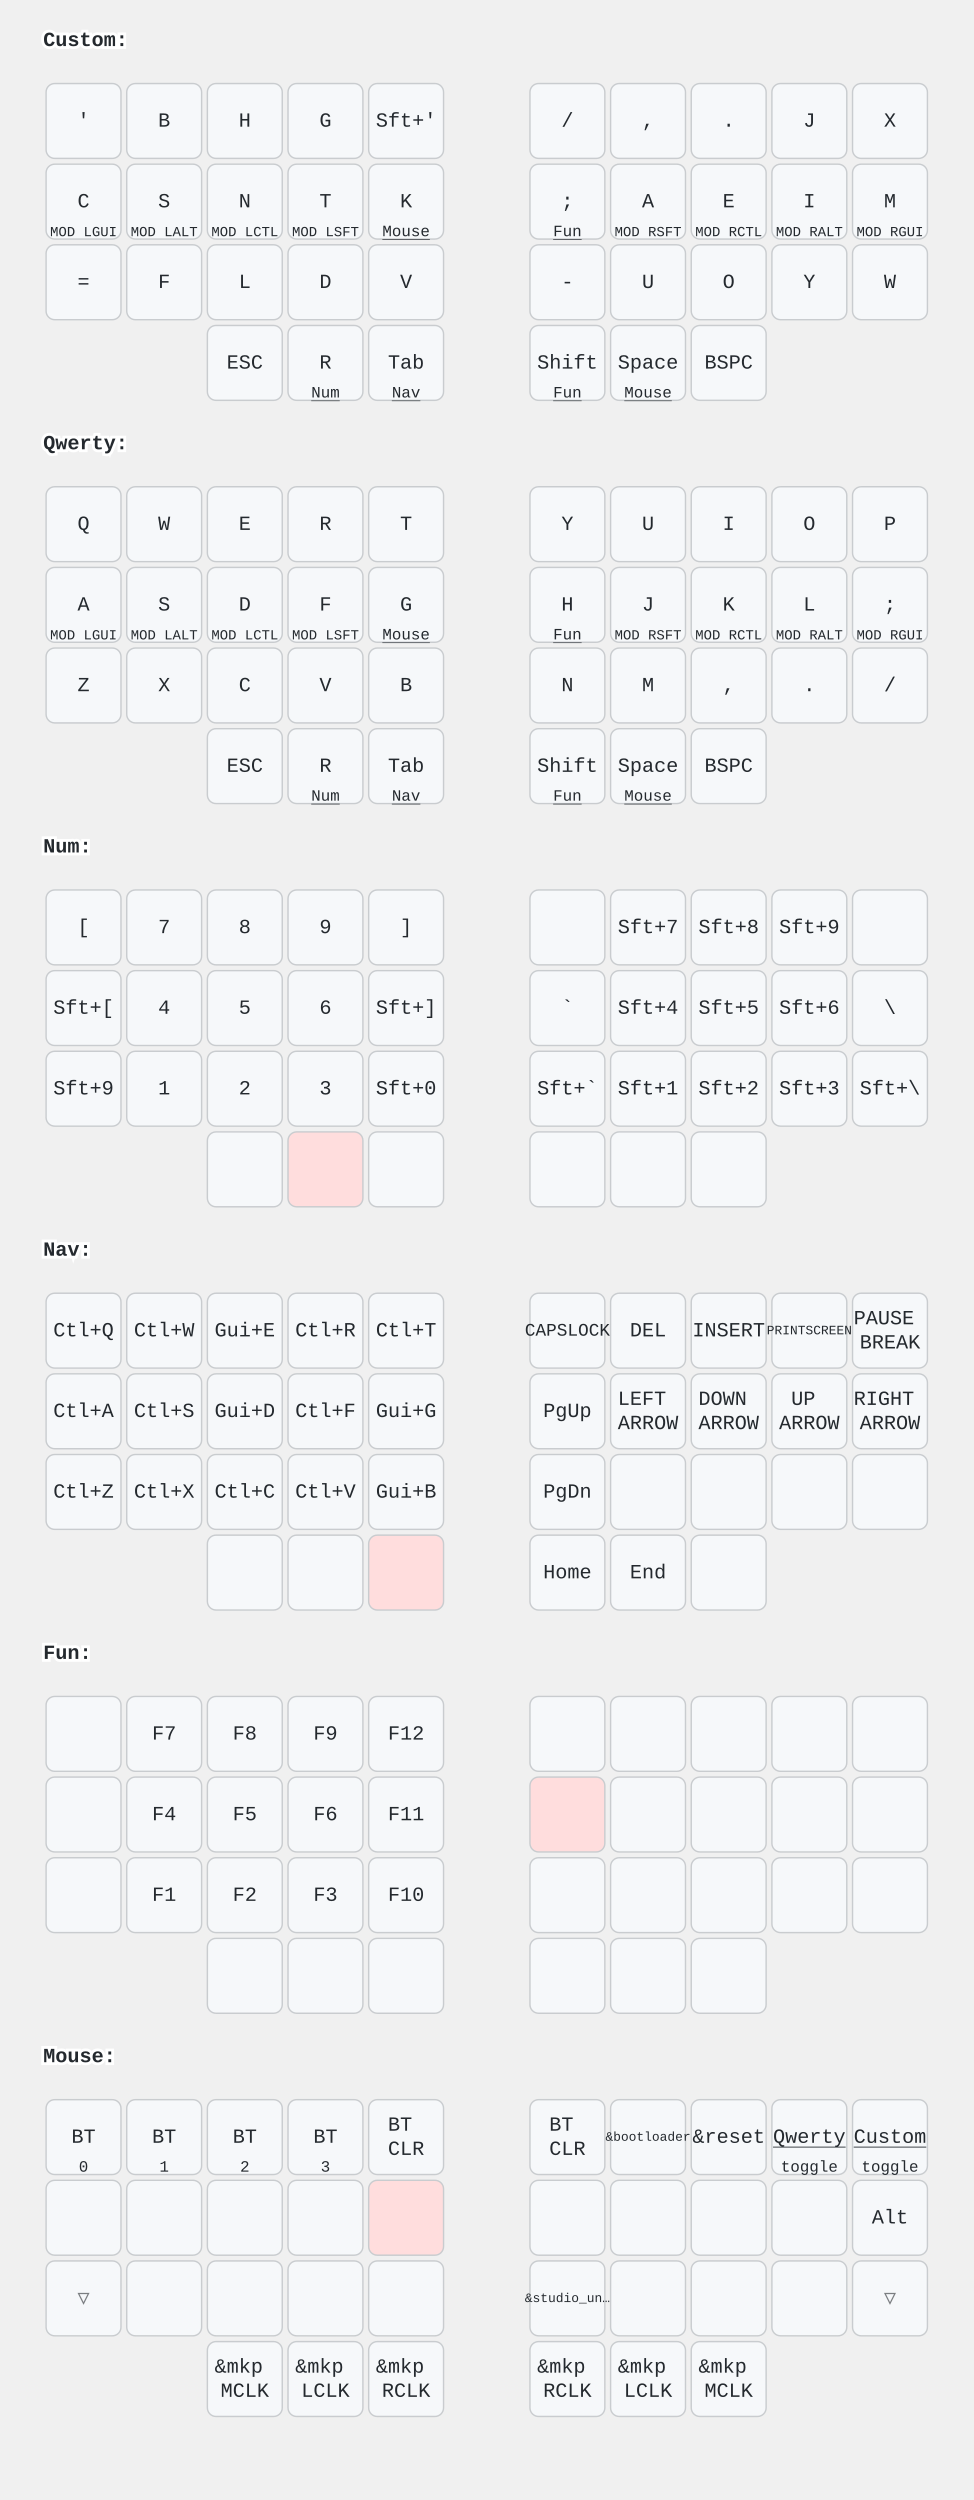
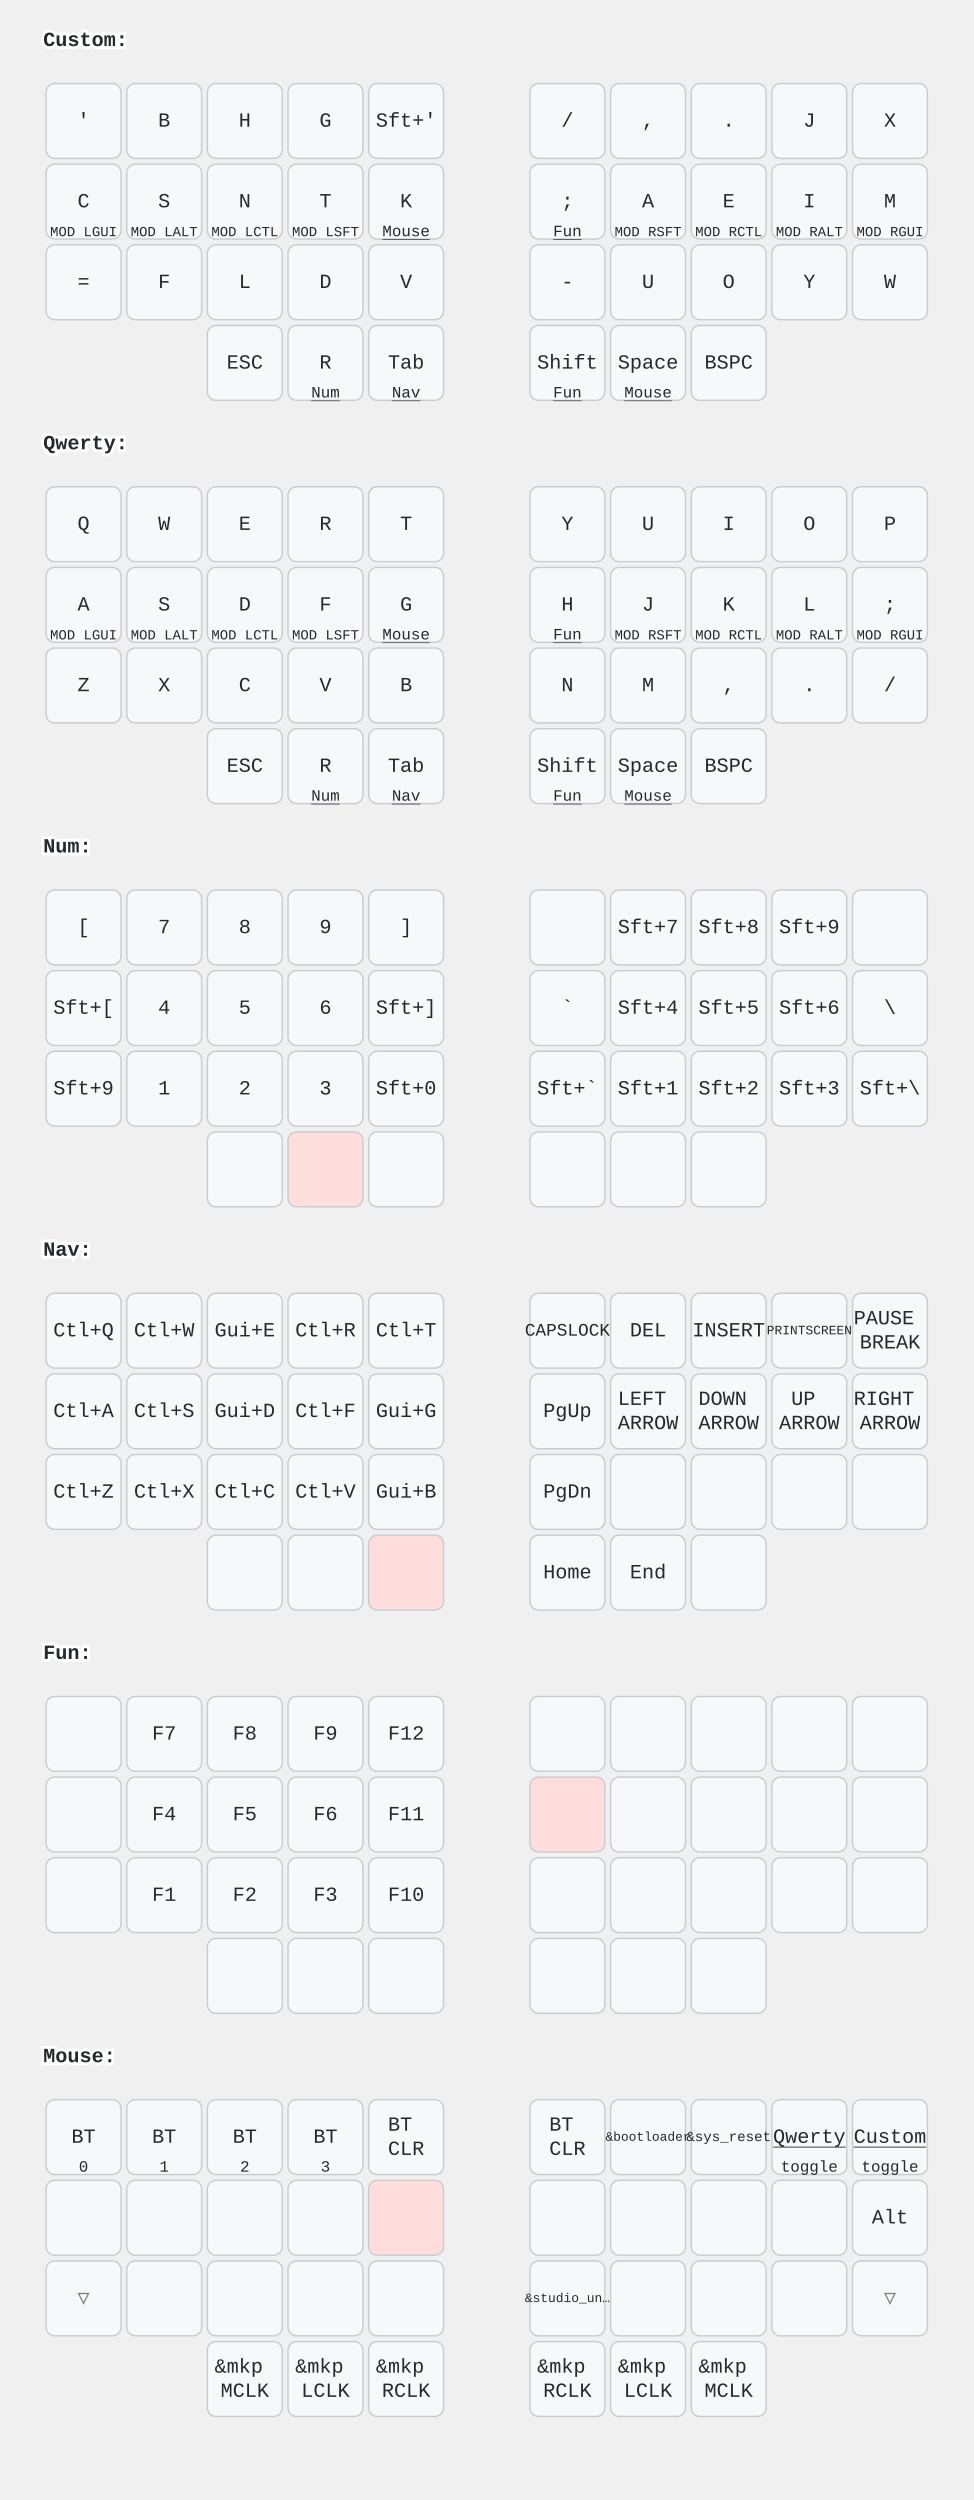
<svg xmlns="http://www.w3.org/2000/svg" width="676" height="1736" viewBox="0 0 676 1736" class="keymap">
  <style>/* inherit to force styles through use tags */
svg path {
    fill: inherit;
}

/* font and background color specifications */
svg.keymap {
    font-family: SFMono-Regular,Consolas,Liberation Mono,Menlo,monospace;
    font-size: 14px;
    font-kerning: normal;
    text-rendering: optimizeLegibility;
    fill: #24292e;
}

/* default key styling */
rect.key {
    fill: #f6f8fa;
}

rect.key, rect.combo {
    stroke: #c9cccf;
    stroke-width: 1;
}

/* default key side styling, only used is draw_key_sides is set */
rect.side {
    filter: brightness(90%);
}

/* color accent for combo boxes */
rect.combo, rect.combo-separate {
    fill: #cdf;
}

/* color accent for held keys */
rect.held, rect.combo.held {
    fill: #fdd;
}

/* color accent for ghost (optional) keys */
rect.ghost, rect.combo.ghost {
    stroke-dasharray: 4, 4;
    stroke-width: 2;
}

text {
    text-anchor: middle;
    dominant-baseline: middle;
}

/* styling for layer labels */
text.label {
    font-weight: bold;
    text-anchor: start;
    stroke: white;
    stroke-width: 4;
    paint-order: stroke;
}

/* styling for optional footer */
text.footer {
    text-anchor: end;
    dominant-baseline: auto;
    stroke: white;
    stroke-width: 4;
    paint-order: stroke;
}

/* styling for combo tap, and key non-tap label text */
text.combo, text.hold, text.shifted, text.left, text.right, text.tl, text.tr, text.bl, text.br {
    font-size: 11px;
}

text.hold, text.bl, text.br {
    text-anchor: middle;
    dominant-baseline: auto;
}

text.shifted, text.tl, text.tr {
    text-anchor: middle;
    dominant-baseline: hanging;
}

text.left, text.tl, text.bl {
    text-anchor: start;
}

text.right, text.tr, text.br {
    text-anchor: end;
}

text.layer-activator {
    text-decoration: underline;
}

/* styling for hold/shifted label text in combo box */
text.combo.hold, text.combo.shifted, text.combo.left, text.combo.right {
    font-size: 8px;
}

/* lighter symbol for transparent keys */
text.trans {
    fill: #7b7e81;
}

/* styling for combo dendrons */
path.combo {
    stroke-width: 1;
    stroke: gray;
    fill: none;
}

/* Start Tabler Icons Cleanup */
/* cannot use height/width with glyphs */
.icon-tabler &gt; path {
    fill: inherit;
    stroke: inherit;
    stroke-width: 2;
}
/* hide tabler's default box */
.icon-tabler &gt; path[stroke="none"][fill="none"] {
    visibility: hidden;
}
/* End Tabler Icons Cleanup */
</style>
  <g transform="translate(30, 0)" class="layer-Custom">
    <text x="0" y="28" class="label" id="Custom">Custom:</text>
    <g transform="translate(0, 56)">
      <g transform="translate(28, 28)" class="key keypos-0">
        <rect rx="6" ry="6" x="-26" y="-26" width="52" height="52" class="key" />
        <text x="0" y="0" class="key tap">'</text>
      </g>
      <g transform="translate(84, 28)" class="key keypos-1">
        <rect rx="6" ry="6" x="-26" y="-26" width="52" height="52" class="key" />
        <text x="0" y="0" class="key tap">B</text>
      </g>
      <g transform="translate(140, 28)" class="key keypos-2">
        <rect rx="6" ry="6" x="-26" y="-26" width="52" height="52" class="key" />
        <text x="0" y="0" class="key tap">H</text>
      </g>
      <g transform="translate(196, 28)" class="key keypos-3">
        <rect rx="6" ry="6" x="-26" y="-26" width="52" height="52" class="key" />
        <text x="0" y="0" class="key tap">G</text>
      </g>
      <g transform="translate(252, 28)" class="key keypos-4">
        <rect rx="6" ry="6" x="-26" y="-26" width="52" height="52" class="key" />
        <text x="0" y="0" class="key tap">Sft+'</text>
      </g>
      <g transform="translate(364, 28)" class="key keypos-5">
        <rect rx="6" ry="6" x="-26" y="-26" width="52" height="52" class="key" />
        <text x="0" y="0" class="key tap">/</text>
      </g>
      <g transform="translate(420, 28)" class="key keypos-6">
        <rect rx="6" ry="6" x="-26" y="-26" width="52" height="52" class="key" />
        <text x="0" y="0" class="key tap">,</text>
      </g>
      <g transform="translate(476, 28)" class="key keypos-7">
        <rect rx="6" ry="6" x="-26" y="-26" width="52" height="52" class="key" />
        <text x="0" y="0" class="key tap">.</text>
      </g>
      <g transform="translate(532, 28)" class="key keypos-8">
        <rect rx="6" ry="6" x="-26" y="-26" width="52" height="52" class="key" />
        <text x="0" y="0" class="key tap">J</text>
      </g>
      <g transform="translate(588, 28)" class="key keypos-9">
        <rect rx="6" ry="6" x="-26" y="-26" width="52" height="52" class="key" />
        <text x="0" y="0" class="key tap">X</text>
      </g>
      <g transform="translate(28, 84)" class="key keypos-10">
        <rect rx="6" ry="6" x="-26" y="-26" width="52" height="52" class="key" />
        <text x="0" y="0" class="key tap">C</text>
        <text x="0" y="24" class="key hold">
          <tspan style="font-size: 88%">MOD LGUI</tspan>
        </text>
      </g>
      <g transform="translate(84, 84)" class="key keypos-11">
        <rect rx="6" ry="6" x="-26" y="-26" width="52" height="52" class="key" />
        <text x="0" y="0" class="key tap">S</text>
        <text x="0" y="24" class="key hold">
          <tspan style="font-size: 88%">MOD LALT</tspan>
        </text>
      </g>
      <g transform="translate(140, 84)" class="key keypos-12">
        <rect rx="6" ry="6" x="-26" y="-26" width="52" height="52" class="key" />
        <text x="0" y="0" class="key tap">N</text>
        <text x="0" y="24" class="key hold">
          <tspan style="font-size: 88%">MOD LCTL</tspan>
        </text>
      </g>
      <g transform="translate(196, 84)" class="key keypos-13">
        <rect rx="6" ry="6" x="-26" y="-26" width="52" height="52" class="key" />
        <text x="0" y="0" class="key tap">T</text>
        <text x="0" y="24" class="key hold">
          <tspan style="font-size: 88%">MOD LSFT</tspan>
        </text>
      </g>
      <g transform="translate(252, 84)" class="key keypos-14">
        <rect rx="6" ry="6" x="-26" y="-26" width="52" height="52" class="key" />
        <text x="0" y="0" class="key tap">K</text>
        <a href="#Mouse">
          <text x="0" y="24" class="key hold layer-activator">Mouse</text>
        </a>
      </g>
      <g transform="translate(364, 84)" class="key keypos-15">
        <rect rx="6" ry="6" x="-26" y="-26" width="52" height="52" class="key" />
        <text x="0" y="0" class="key tap">;</text>
        <a href="#Fun">
          <text x="0" y="24" class="key hold layer-activator">Fun</text>
        </a>
      </g>
      <g transform="translate(420, 84)" class="key keypos-16">
        <rect rx="6" ry="6" x="-26" y="-26" width="52" height="52" class="key" />
        <text x="0" y="0" class="key tap">A</text>
        <text x="0" y="24" class="key hold">
          <tspan style="font-size: 88%">MOD RSFT</tspan>
        </text>
      </g>
      <g transform="translate(476, 84)" class="key keypos-17">
        <rect rx="6" ry="6" x="-26" y="-26" width="52" height="52" class="key" />
        <text x="0" y="0" class="key tap">E</text>
        <text x="0" y="24" class="key hold">
          <tspan style="font-size: 88%">MOD RCTL</tspan>
        </text>
      </g>
      <g transform="translate(532, 84)" class="key keypos-18">
        <rect rx="6" ry="6" x="-26" y="-26" width="52" height="52" class="key" />
        <text x="0" y="0" class="key tap">I</text>
        <text x="0" y="24" class="key hold">
          <tspan style="font-size: 88%">MOD RALT</tspan>
        </text>
      </g>
      <g transform="translate(588, 84)" class="key keypos-19">
        <rect rx="6" ry="6" x="-26" y="-26" width="52" height="52" class="key" />
        <text x="0" y="0" class="key tap">M</text>
        <text x="0" y="24" class="key hold">
          <tspan style="font-size: 88%">MOD RGUI</tspan>
        </text>
      </g>
      <g transform="translate(28, 140)" class="key keypos-20">
        <rect rx="6" ry="6" x="-26" y="-26" width="52" height="52" class="key" />
        <text x="0" y="0" class="key tap">=</text>
      </g>
      <g transform="translate(84, 140)" class="key keypos-21">
        <rect rx="6" ry="6" x="-26" y="-26" width="52" height="52" class="key" />
        <text x="0" y="0" class="key tap">F</text>
      </g>
      <g transform="translate(140, 140)" class="key keypos-22">
        <rect rx="6" ry="6" x="-26" y="-26" width="52" height="52" class="key" />
        <text x="0" y="0" class="key tap">L</text>
      </g>
      <g transform="translate(196, 140)" class="key keypos-23">
        <rect rx="6" ry="6" x="-26" y="-26" width="52" height="52" class="key" />
        <text x="0" y="0" class="key tap">D</text>
      </g>
      <g transform="translate(252, 140)" class="key keypos-24">
        <rect rx="6" ry="6" x="-26" y="-26" width="52" height="52" class="key" />
        <text x="0" y="0" class="key tap">V</text>
      </g>
      <g transform="translate(364, 140)" class="key keypos-25">
        <rect rx="6" ry="6" x="-26" y="-26" width="52" height="52" class="key" />
        <text x="0" y="0" class="key tap">-</text>
      </g>
      <g transform="translate(420, 140)" class="key keypos-26">
        <rect rx="6" ry="6" x="-26" y="-26" width="52" height="52" class="key" />
        <text x="0" y="0" class="key tap">U</text>
      </g>
      <g transform="translate(476, 140)" class="key keypos-27">
        <rect rx="6" ry="6" x="-26" y="-26" width="52" height="52" class="key" />
        <text x="0" y="0" class="key tap">O</text>
      </g>
      <g transform="translate(532, 140)" class="key keypos-28">
        <rect rx="6" ry="6" x="-26" y="-26" width="52" height="52" class="key" />
        <text x="0" y="0" class="key tap">Y</text>
      </g>
      <g transform="translate(588, 140)" class="key keypos-29">
        <rect rx="6" ry="6" x="-26" y="-26" width="52" height="52" class="key" />
        <text x="0" y="0" class="key tap">W</text>
      </g>
      <g transform="translate(140, 196)" class="key keypos-30">
        <rect rx="6" ry="6" x="-26" y="-26" width="52" height="52" class="key" />
        <text x="0" y="0" class="key tap">ESC</text>
      </g>
      <g transform="translate(196, 196)" class="key keypos-31">
        <rect rx="6" ry="6" x="-26" y="-26" width="52" height="52" class="key" />
        <text x="0" y="0" class="key tap">R</text>
        <a href="#Num">
          <text x="0" y="24" class="key hold layer-activator">Num</text>
        </a>
      </g>
      <g transform="translate(252, 196)" class="key keypos-32">
        <rect rx="6" ry="6" x="-26" y="-26" width="52" height="52" class="key" />
        <text x="0" y="0" class="key tap">Tab</text>
        <a href="#Nav">
          <text x="0" y="24" class="key hold layer-activator">Nav</text>
        </a>
      </g>
      <g transform="translate(364, 196)" class="key keypos-33">
        <rect rx="6" ry="6" x="-26" y="-26" width="52" height="52" class="key" />
        <text x="0" y="0" class="key tap">Shift</text>
        <a href="#Fun">
          <text x="0" y="24" class="key hold layer-activator">Fun</text>
        </a>
      </g>
      <g transform="translate(420, 196)" class="key keypos-34">
        <rect rx="6" ry="6" x="-26" y="-26" width="52" height="52" class="key" />
        <text x="0" y="0" class="key tap">Space</text>
        <a href="#Mouse">
          <text x="0" y="24" class="key hold layer-activator">Mouse</text>
        </a>
      </g>
      <g transform="translate(476, 196)" class="key keypos-35">
        <rect rx="6" ry="6" x="-26" y="-26" width="52" height="52" class="key" />
        <text x="0" y="0" class="key tap">BSPC</text>
      </g>
    </g>
  </g>
  <g transform="translate(30, 280)" class="layer-Qwerty">
    <text x="0" y="28" class="label" id="Qwerty">Qwerty:</text>
    <g transform="translate(0, 56)">
      <g transform="translate(28, 28)" class="key keypos-0">
        <rect rx="6" ry="6" x="-26" y="-26" width="52" height="52" class="key" />
        <text x="0" y="0" class="key tap">Q</text>
      </g>
      <g transform="translate(84, 28)" class="key keypos-1">
        <rect rx="6" ry="6" x="-26" y="-26" width="52" height="52" class="key" />
        <text x="0" y="0" class="key tap">W</text>
      </g>
      <g transform="translate(140, 28)" class="key keypos-2">
        <rect rx="6" ry="6" x="-26" y="-26" width="52" height="52" class="key" />
        <text x="0" y="0" class="key tap">E</text>
      </g>
      <g transform="translate(196, 28)" class="key keypos-3">
        <rect rx="6" ry="6" x="-26" y="-26" width="52" height="52" class="key" />
        <text x="0" y="0" class="key tap">R</text>
      </g>
      <g transform="translate(252, 28)" class="key keypos-4">
        <rect rx="6" ry="6" x="-26" y="-26" width="52" height="52" class="key" />
        <text x="0" y="0" class="key tap">T</text>
      </g>
      <g transform="translate(364, 28)" class="key keypos-5">
        <rect rx="6" ry="6" x="-26" y="-26" width="52" height="52" class="key" />
        <text x="0" y="0" class="key tap">Y</text>
      </g>
      <g transform="translate(420, 28)" class="key keypos-6">
        <rect rx="6" ry="6" x="-26" y="-26" width="52" height="52" class="key" />
        <text x="0" y="0" class="key tap">U</text>
      </g>
      <g transform="translate(476, 28)" class="key keypos-7">
        <rect rx="6" ry="6" x="-26" y="-26" width="52" height="52" class="key" />
        <text x="0" y="0" class="key tap">I</text>
      </g>
      <g transform="translate(532, 28)" class="key keypos-8">
        <rect rx="6" ry="6" x="-26" y="-26" width="52" height="52" class="key" />
        <text x="0" y="0" class="key tap">O</text>
      </g>
      <g transform="translate(588, 28)" class="key keypos-9">
        <rect rx="6" ry="6" x="-26" y="-26" width="52" height="52" class="key" />
        <text x="0" y="0" class="key tap">P</text>
      </g>
      <g transform="translate(28, 84)" class="key keypos-10">
        <rect rx="6" ry="6" x="-26" y="-26" width="52" height="52" class="key" />
        <text x="0" y="0" class="key tap">A</text>
        <text x="0" y="24" class="key hold">
          <tspan style="font-size: 88%">MOD LGUI</tspan>
        </text>
      </g>
      <g transform="translate(84, 84)" class="key keypos-11">
        <rect rx="6" ry="6" x="-26" y="-26" width="52" height="52" class="key" />
        <text x="0" y="0" class="key tap">S</text>
        <text x="0" y="24" class="key hold">
          <tspan style="font-size: 88%">MOD LALT</tspan>
        </text>
      </g>
      <g transform="translate(140, 84)" class="key keypos-12">
        <rect rx="6" ry="6" x="-26" y="-26" width="52" height="52" class="key" />
        <text x="0" y="0" class="key tap">D</text>
        <text x="0" y="24" class="key hold">
          <tspan style="font-size: 88%">MOD LCTL</tspan>
        </text>
      </g>
      <g transform="translate(196, 84)" class="key keypos-13">
        <rect rx="6" ry="6" x="-26" y="-26" width="52" height="52" class="key" />
        <text x="0" y="0" class="key tap">F</text>
        <text x="0" y="24" class="key hold">
          <tspan style="font-size: 88%">MOD LSFT</tspan>
        </text>
      </g>
      <g transform="translate(252, 84)" class="key keypos-14">
        <rect rx="6" ry="6" x="-26" y="-26" width="52" height="52" class="key" />
        <text x="0" y="0" class="key tap">G</text>
        <a href="#Mouse">
          <text x="0" y="24" class="key hold layer-activator">Mouse</text>
        </a>
      </g>
      <g transform="translate(364, 84)" class="key keypos-15">
        <rect rx="6" ry="6" x="-26" y="-26" width="52" height="52" class="key" />
        <text x="0" y="0" class="key tap">H</text>
        <a href="#Fun">
          <text x="0" y="24" class="key hold layer-activator">Fun</text>
        </a>
      </g>
      <g transform="translate(420, 84)" class="key keypos-16">
        <rect rx="6" ry="6" x="-26" y="-26" width="52" height="52" class="key" />
        <text x="0" y="0" class="key tap">J</text>
        <text x="0" y="24" class="key hold">
          <tspan style="font-size: 88%">MOD RSFT</tspan>
        </text>
      </g>
      <g transform="translate(476, 84)" class="key keypos-17">
        <rect rx="6" ry="6" x="-26" y="-26" width="52" height="52" class="key" />
        <text x="0" y="0" class="key tap">K</text>
        <text x="0" y="24" class="key hold">
          <tspan style="font-size: 88%">MOD RCTL</tspan>
        </text>
      </g>
      <g transform="translate(532, 84)" class="key keypos-18">
        <rect rx="6" ry="6" x="-26" y="-26" width="52" height="52" class="key" />
        <text x="0" y="0" class="key tap">L</text>
        <text x="0" y="24" class="key hold">
          <tspan style="font-size: 88%">MOD RALT</tspan>
        </text>
      </g>
      <g transform="translate(588, 84)" class="key keypos-19">
        <rect rx="6" ry="6" x="-26" y="-26" width="52" height="52" class="key" />
        <text x="0" y="0" class="key tap">;</text>
        <text x="0" y="24" class="key hold">
          <tspan style="font-size: 88%">MOD RGUI</tspan>
        </text>
      </g>
      <g transform="translate(28, 140)" class="key keypos-20">
        <rect rx="6" ry="6" x="-26" y="-26" width="52" height="52" class="key" />
        <text x="0" y="0" class="key tap">Z</text>
      </g>
      <g transform="translate(84, 140)" class="key keypos-21">
        <rect rx="6" ry="6" x="-26" y="-26" width="52" height="52" class="key" />
        <text x="0" y="0" class="key tap">X</text>
      </g>
      <g transform="translate(140, 140)" class="key keypos-22">
        <rect rx="6" ry="6" x="-26" y="-26" width="52" height="52" class="key" />
        <text x="0" y="0" class="key tap">C</text>
      </g>
      <g transform="translate(196, 140)" class="key keypos-23">
        <rect rx="6" ry="6" x="-26" y="-26" width="52" height="52" class="key" />
        <text x="0" y="0" class="key tap">V</text>
      </g>
      <g transform="translate(252, 140)" class="key keypos-24">
        <rect rx="6" ry="6" x="-26" y="-26" width="52" height="52" class="key" />
        <text x="0" y="0" class="key tap">B</text>
      </g>
      <g transform="translate(364, 140)" class="key keypos-25">
        <rect rx="6" ry="6" x="-26" y="-26" width="52" height="52" class="key" />
        <text x="0" y="0" class="key tap">N</text>
      </g>
      <g transform="translate(420, 140)" class="key keypos-26">
        <rect rx="6" ry="6" x="-26" y="-26" width="52" height="52" class="key" />
        <text x="0" y="0" class="key tap">M</text>
      </g>
      <g transform="translate(476, 140)" class="key keypos-27">
        <rect rx="6" ry="6" x="-26" y="-26" width="52" height="52" class="key" />
        <text x="0" y="0" class="key tap">,</text>
      </g>
      <g transform="translate(532, 140)" class="key keypos-28">
        <rect rx="6" ry="6" x="-26" y="-26" width="52" height="52" class="key" />
        <text x="0" y="0" class="key tap">.</text>
      </g>
      <g transform="translate(588, 140)" class="key keypos-29">
        <rect rx="6" ry="6" x="-26" y="-26" width="52" height="52" class="key" />
        <text x="0" y="0" class="key tap">/</text>
      </g>
      <g transform="translate(140, 196)" class="key keypos-30">
        <rect rx="6" ry="6" x="-26" y="-26" width="52" height="52" class="key" />
        <text x="0" y="0" class="key tap">ESC</text>
      </g>
      <g transform="translate(196, 196)" class="key keypos-31">
        <rect rx="6" ry="6" x="-26" y="-26" width="52" height="52" class="key" />
        <text x="0" y="0" class="key tap">R</text>
        <a href="#Num">
          <text x="0" y="24" class="key hold layer-activator">Num</text>
        </a>
      </g>
      <g transform="translate(252, 196)" class="key keypos-32">
        <rect rx="6" ry="6" x="-26" y="-26" width="52" height="52" class="key" />
        <text x="0" y="0" class="key tap">Tab</text>
        <a href="#Nav">
          <text x="0" y="24" class="key hold layer-activator">Nav</text>
        </a>
      </g>
      <g transform="translate(364, 196)" class="key keypos-33">
        <rect rx="6" ry="6" x="-26" y="-26" width="52" height="52" class="key" />
        <text x="0" y="0" class="key tap">Shift</text>
        <a href="#Fun">
          <text x="0" y="24" class="key hold layer-activator">Fun</text>
        </a>
      </g>
      <g transform="translate(420, 196)" class="key keypos-34">
        <rect rx="6" ry="6" x="-26" y="-26" width="52" height="52" class="key" />
        <text x="0" y="0" class="key tap">Space</text>
        <a href="#Mouse">
          <text x="0" y="24" class="key hold layer-activator">Mouse</text>
        </a>
      </g>
      <g transform="translate(476, 196)" class="key keypos-35">
        <rect rx="6" ry="6" x="-26" y="-26" width="52" height="52" class="key" />
        <text x="0" y="0" class="key tap">BSPC</text>
      </g>
    </g>
  </g>
  <g transform="translate(30, 560)" class="layer-Num">
    <text x="0" y="28" class="label" id="Num">Num:</text>
    <g transform="translate(0, 56)">
      <g transform="translate(28, 28)" class="key keypos-0">
        <rect rx="6" ry="6" x="-26" y="-26" width="52" height="52" class="key" />
        <text x="0" y="0" class="key tap">[</text>
      </g>
      <g transform="translate(84, 28)" class="key keypos-1">
        <rect rx="6" ry="6" x="-26" y="-26" width="52" height="52" class="key" />
        <text x="0" y="0" class="key tap">7</text>
      </g>
      <g transform="translate(140, 28)" class="key keypos-2">
        <rect rx="6" ry="6" x="-26" y="-26" width="52" height="52" class="key" />
        <text x="0" y="0" class="key tap">8</text>
      </g>
      <g transform="translate(196, 28)" class="key keypos-3">
        <rect rx="6" ry="6" x="-26" y="-26" width="52" height="52" class="key" />
        <text x="0" y="0" class="key tap">9</text>
      </g>
      <g transform="translate(252, 28)" class="key keypos-4">
        <rect rx="6" ry="6" x="-26" y="-26" width="52" height="52" class="key" />
        <text x="0" y="0" class="key tap">]</text>
      </g>
      <g transform="translate(364, 28)" class="key keypos-5">
        <rect rx="6" ry="6" x="-26" y="-26" width="52" height="52" class="key" />
      </g>
      <g transform="translate(420, 28)" class="key keypos-6">
        <rect rx="6" ry="6" x="-26" y="-26" width="52" height="52" class="key" />
        <text x="0" y="0" class="key tap">Sft+7</text>
      </g>
      <g transform="translate(476, 28)" class="key keypos-7">
        <rect rx="6" ry="6" x="-26" y="-26" width="52" height="52" class="key" />
        <text x="0" y="0" class="key tap">Sft+8</text>
      </g>
      <g transform="translate(532, 28)" class="key keypos-8">
        <rect rx="6" ry="6" x="-26" y="-26" width="52" height="52" class="key" />
        <text x="0" y="0" class="key tap">Sft+9</text>
      </g>
      <g transform="translate(588, 28)" class="key keypos-9">
        <rect rx="6" ry="6" x="-26" y="-26" width="52" height="52" class="key" />
      </g>
      <g transform="translate(28, 84)" class="key keypos-10">
        <rect rx="6" ry="6" x="-26" y="-26" width="52" height="52" class="key" />
        <text x="0" y="0" class="key tap">Sft+[</text>
      </g>
      <g transform="translate(84, 84)" class="key keypos-11">
        <rect rx="6" ry="6" x="-26" y="-26" width="52" height="52" class="key" />
        <text x="0" y="0" class="key tap">4</text>
      </g>
      <g transform="translate(140, 84)" class="key keypos-12">
        <rect rx="6" ry="6" x="-26" y="-26" width="52" height="52" class="key" />
        <text x="0" y="0" class="key tap">5</text>
      </g>
      <g transform="translate(196, 84)" class="key keypos-13">
        <rect rx="6" ry="6" x="-26" y="-26" width="52" height="52" class="key" />
        <text x="0" y="0" class="key tap">6</text>
      </g>
      <g transform="translate(252, 84)" class="key keypos-14">
        <rect rx="6" ry="6" x="-26" y="-26" width="52" height="52" class="key" />
        <text x="0" y="0" class="key tap">Sft+]</text>
      </g>
      <g transform="translate(364, 84)" class="key keypos-15">
        <rect rx="6" ry="6" x="-26" y="-26" width="52" height="52" class="key" />
        <text x="0" y="0" class="key tap">`</text>
      </g>
      <g transform="translate(420, 84)" class="key keypos-16">
        <rect rx="6" ry="6" x="-26" y="-26" width="52" height="52" class="key" />
        <text x="0" y="0" class="key tap">Sft+4</text>
      </g>
      <g transform="translate(476, 84)" class="key keypos-17">
        <rect rx="6" ry="6" x="-26" y="-26" width="52" height="52" class="key" />
        <text x="0" y="0" class="key tap">Sft+5</text>
      </g>
      <g transform="translate(532, 84)" class="key keypos-18">
        <rect rx="6" ry="6" x="-26" y="-26" width="52" height="52" class="key" />
        <text x="0" y="0" class="key tap">Sft+6</text>
      </g>
      <g transform="translate(588, 84)" class="key keypos-19">
        <rect rx="6" ry="6" x="-26" y="-26" width="52" height="52" class="key" />
        <text x="0" y="0" class="key tap">\</text>
      </g>
      <g transform="translate(28, 140)" class="key keypos-20">
        <rect rx="6" ry="6" x="-26" y="-26" width="52" height="52" class="key" />
        <text x="0" y="0" class="key tap">Sft+9</text>
      </g>
      <g transform="translate(84, 140)" class="key keypos-21">
        <rect rx="6" ry="6" x="-26" y="-26" width="52" height="52" class="key" />
        <text x="0" y="0" class="key tap">1</text>
      </g>
      <g transform="translate(140, 140)" class="key keypos-22">
        <rect rx="6" ry="6" x="-26" y="-26" width="52" height="52" class="key" />
        <text x="0" y="0" class="key tap">2</text>
      </g>
      <g transform="translate(196, 140)" class="key keypos-23">
        <rect rx="6" ry="6" x="-26" y="-26" width="52" height="52" class="key" />
        <text x="0" y="0" class="key tap">3</text>
      </g>
      <g transform="translate(252, 140)" class="key keypos-24">
        <rect rx="6" ry="6" x="-26" y="-26" width="52" height="52" class="key" />
        <text x="0" y="0" class="key tap">Sft+0</text>
      </g>
      <g transform="translate(364, 140)" class="key keypos-25">
        <rect rx="6" ry="6" x="-26" y="-26" width="52" height="52" class="key" />
        <text x="0" y="0" class="key tap">Sft+`</text>
      </g>
      <g transform="translate(420, 140)" class="key keypos-26">
        <rect rx="6" ry="6" x="-26" y="-26" width="52" height="52" class="key" />
        <text x="0" y="0" class="key tap">Sft+1</text>
      </g>
      <g transform="translate(476, 140)" class="key keypos-27">
        <rect rx="6" ry="6" x="-26" y="-26" width="52" height="52" class="key" />
        <text x="0" y="0" class="key tap">Sft+2</text>
      </g>
      <g transform="translate(532, 140)" class="key keypos-28">
        <rect rx="6" ry="6" x="-26" y="-26" width="52" height="52" class="key" />
        <text x="0" y="0" class="key tap">Sft+3</text>
      </g>
      <g transform="translate(588, 140)" class="key keypos-29">
        <rect rx="6" ry="6" x="-26" y="-26" width="52" height="52" class="key" />
        <text x="0" y="0" class="key tap">Sft+\</text>
      </g>
      <g transform="translate(140, 196)" class="key keypos-30">
        <rect rx="6" ry="6" x="-26" y="-26" width="52" height="52" class="key" />
      </g>
      <g transform="translate(196, 196)" class="key held keypos-31">
        <rect rx="6" ry="6" x="-26" y="-26" width="52" height="52" class="key held" />
      </g>
      <g transform="translate(252, 196)" class="key keypos-32">
        <rect rx="6" ry="6" x="-26" y="-26" width="52" height="52" class="key" />
      </g>
      <g transform="translate(364, 196)" class="key keypos-33">
        <rect rx="6" ry="6" x="-26" y="-26" width="52" height="52" class="key" />
      </g>
      <g transform="translate(420, 196)" class="key keypos-34">
        <rect rx="6" ry="6" x="-26" y="-26" width="52" height="52" class="key" />
      </g>
      <g transform="translate(476, 196)" class="key keypos-35">
        <rect rx="6" ry="6" x="-26" y="-26" width="52" height="52" class="key" />
      </g>
    </g>
  </g>
  <g transform="translate(30, 840)" class="layer-Nav">
    <text x="0" y="28" class="label" id="Nav">Nav:</text>
    <g transform="translate(0, 56)">
      <g transform="translate(28, 28)" class="key keypos-0">
        <rect rx="6" ry="6" x="-26" y="-26" width="52" height="52" class="key" />
        <text x="0" y="0" class="key tap">Ctl+Q</text>
      </g>
      <g transform="translate(84, 28)" class="key keypos-1">
        <rect rx="6" ry="6" x="-26" y="-26" width="52" height="52" class="key" />
        <text x="0" y="0" class="key tap">Ctl+W</text>
      </g>
      <g transform="translate(140, 28)" class="key keypos-2">
        <rect rx="6" ry="6" x="-26" y="-26" width="52" height="52" class="key" />
        <text x="0" y="0" class="key tap">Gui+E</text>
      </g>
      <g transform="translate(196, 28)" class="key keypos-3">
        <rect rx="6" ry="6" x="-26" y="-26" width="52" height="52" class="key" />
        <text x="0" y="0" class="key tap">Ctl+R</text>
      </g>
      <g transform="translate(252, 28)" class="key keypos-4">
        <rect rx="6" ry="6" x="-26" y="-26" width="52" height="52" class="key" />
        <text x="0" y="0" class="key tap">Ctl+T</text>
      </g>
      <g transform="translate(364, 28)" class="key keypos-5">
        <rect rx="6" ry="6" x="-26" y="-26" width="52" height="52" class="key" />
        <text x="0" y="0" class="key tap">
          <tspan style="font-size: 88%">CAPSLOCK</tspan>
        </text>
      </g>
      <g transform="translate(420, 28)" class="key keypos-6">
        <rect rx="6" ry="6" x="-26" y="-26" width="52" height="52" class="key" />
        <text x="0" y="0" class="key tap">DEL</text>
      </g>
      <g transform="translate(476, 28)" class="key keypos-7">
        <rect rx="6" ry="6" x="-26" y="-26" width="52" height="52" class="key" />
        <text x="0" y="0" class="key tap">INSERT</text>
      </g>
      <g transform="translate(532, 28)" class="key keypos-8">
        <rect rx="6" ry="6" x="-26" y="-26" width="52" height="52" class="key" />
        <text x="0" y="0" class="key tap">
          <tspan style="font-size: 64%">PRINTSCREEN</tspan>
        </text>
      </g>
      <g transform="translate(588, 28)" class="key keypos-9">
        <rect rx="6" ry="6" x="-26" y="-26" width="52" height="52" class="key" />
        <text x="0" y="0" class="key tap">
          <tspan x="0" dy="-0.6em">PAUSE</tspan>
          <tspan x="0" dy="1.2em">BREAK</tspan>
        </text>
      </g>
      <g transform="translate(28, 84)" class="key keypos-10">
        <rect rx="6" ry="6" x="-26" y="-26" width="52" height="52" class="key" />
        <text x="0" y="0" class="key tap">Ctl+A</text>
      </g>
      <g transform="translate(84, 84)" class="key keypos-11">
        <rect rx="6" ry="6" x="-26" y="-26" width="52" height="52" class="key" />
        <text x="0" y="0" class="key tap">Ctl+S</text>
      </g>
      <g transform="translate(140, 84)" class="key keypos-12">
        <rect rx="6" ry="6" x="-26" y="-26" width="52" height="52" class="key" />
        <text x="0" y="0" class="key tap">Gui+D</text>
      </g>
      <g transform="translate(196, 84)" class="key keypos-13">
        <rect rx="6" ry="6" x="-26" y="-26" width="52" height="52" class="key" />
        <text x="0" y="0" class="key tap">Ctl+F</text>
      </g>
      <g transform="translate(252, 84)" class="key keypos-14">
        <rect rx="6" ry="6" x="-26" y="-26" width="52" height="52" class="key" />
        <text x="0" y="0" class="key tap">Gui+G</text>
      </g>
      <g transform="translate(364, 84)" class="key keypos-15">
        <rect rx="6" ry="6" x="-26" y="-26" width="52" height="52" class="key" />
        <text x="0" y="0" class="key tap">PgUp</text>
      </g>
      <g transform="translate(420, 84)" class="key keypos-16">
        <rect rx="6" ry="6" x="-26" y="-26" width="52" height="52" class="key" />
        <text x="0" y="0" class="key tap">
          <tspan x="0" dy="-0.6em">LEFT</tspan>
          <tspan x="0" dy="1.2em">ARROW</tspan>
        </text>
      </g>
      <g transform="translate(476, 84)" class="key keypos-17">
        <rect rx="6" ry="6" x="-26" y="-26" width="52" height="52" class="key" />
        <text x="0" y="0" class="key tap">
          <tspan x="0" dy="-0.6em">DOWN</tspan>
          <tspan x="0" dy="1.2em">ARROW</tspan>
        </text>
      </g>
      <g transform="translate(532, 84)" class="key keypos-18">
        <rect rx="6" ry="6" x="-26" y="-26" width="52" height="52" class="key" />
        <text x="0" y="0" class="key tap">
          <tspan x="0" dy="-0.6em">UP</tspan>
          <tspan x="0" dy="1.2em">ARROW</tspan>
        </text>
      </g>
      <g transform="translate(588, 84)" class="key keypos-19">
        <rect rx="6" ry="6" x="-26" y="-26" width="52" height="52" class="key" />
        <text x="0" y="0" class="key tap">
          <tspan x="0" dy="-0.6em">RIGHT</tspan>
          <tspan x="0" dy="1.2em">ARROW</tspan>
        </text>
      </g>
      <g transform="translate(28, 140)" class="key keypos-20">
        <rect rx="6" ry="6" x="-26" y="-26" width="52" height="52" class="key" />
        <text x="0" y="0" class="key tap">Ctl+Z</text>
      </g>
      <g transform="translate(84, 140)" class="key keypos-21">
        <rect rx="6" ry="6" x="-26" y="-26" width="52" height="52" class="key" />
        <text x="0" y="0" class="key tap">Ctl+X</text>
      </g>
      <g transform="translate(140, 140)" class="key keypos-22">
        <rect rx="6" ry="6" x="-26" y="-26" width="52" height="52" class="key" />
        <text x="0" y="0" class="key tap">Ctl+C</text>
      </g>
      <g transform="translate(196, 140)" class="key keypos-23">
        <rect rx="6" ry="6" x="-26" y="-26" width="52" height="52" class="key" />
        <text x="0" y="0" class="key tap">Ctl+V</text>
      </g>
      <g transform="translate(252, 140)" class="key keypos-24">
        <rect rx="6" ry="6" x="-26" y="-26" width="52" height="52" class="key" />
        <text x="0" y="0" class="key tap">Gui+B</text>
      </g>
      <g transform="translate(364, 140)" class="key keypos-25">
        <rect rx="6" ry="6" x="-26" y="-26" width="52" height="52" class="key" />
        <text x="0" y="0" class="key tap">PgDn</text>
      </g>
      <g transform="translate(420, 140)" class="key keypos-26">
        <rect rx="6" ry="6" x="-26" y="-26" width="52" height="52" class="key" />
      </g>
      <g transform="translate(476, 140)" class="key keypos-27">
        <rect rx="6" ry="6" x="-26" y="-26" width="52" height="52" class="key" />
      </g>
      <g transform="translate(532, 140)" class="key keypos-28">
        <rect rx="6" ry="6" x="-26" y="-26" width="52" height="52" class="key" />
      </g>
      <g transform="translate(588, 140)" class="key keypos-29">
        <rect rx="6" ry="6" x="-26" y="-26" width="52" height="52" class="key" />
      </g>
      <g transform="translate(140, 196)" class="key keypos-30">
        <rect rx="6" ry="6" x="-26" y="-26" width="52" height="52" class="key" />
      </g>
      <g transform="translate(196, 196)" class="key keypos-31">
        <rect rx="6" ry="6" x="-26" y="-26" width="52" height="52" class="key" />
      </g>
      <g transform="translate(252, 196)" class="key held keypos-32">
        <rect rx="6" ry="6" x="-26" y="-26" width="52" height="52" class="key held" />
      </g>
      <g transform="translate(364, 196)" class="key keypos-33">
        <rect rx="6" ry="6" x="-26" y="-26" width="52" height="52" class="key" />
        <text x="0" y="0" class="key tap">Home</text>
      </g>
      <g transform="translate(420, 196)" class="key keypos-34">
        <rect rx="6" ry="6" x="-26" y="-26" width="52" height="52" class="key" />
        <text x="0" y="0" class="key tap">End</text>
      </g>
      <g transform="translate(476, 196)" class="key keypos-35">
        <rect rx="6" ry="6" x="-26" y="-26" width="52" height="52" class="key" />
      </g>
    </g>
  </g>
  <g transform="translate(30, 1120)" class="layer-Fun">
    <text x="0" y="28" class="label" id="Fun">Fun:</text>
    <g transform="translate(0, 56)">
      <g transform="translate(28, 28)" class="key keypos-0">
        <rect rx="6" ry="6" x="-26" y="-26" width="52" height="52" class="key" />
      </g>
      <g transform="translate(84, 28)" class="key keypos-1">
        <rect rx="6" ry="6" x="-26" y="-26" width="52" height="52" class="key" />
        <text x="0" y="0" class="key tap">F7</text>
      </g>
      <g transform="translate(140, 28)" class="key keypos-2">
        <rect rx="6" ry="6" x="-26" y="-26" width="52" height="52" class="key" />
        <text x="0" y="0" class="key tap">F8</text>
      </g>
      <g transform="translate(196, 28)" class="key keypos-3">
        <rect rx="6" ry="6" x="-26" y="-26" width="52" height="52" class="key" />
        <text x="0" y="0" class="key tap">F9</text>
      </g>
      <g transform="translate(252, 28)" class="key keypos-4">
        <rect rx="6" ry="6" x="-26" y="-26" width="52" height="52" class="key" />
        <text x="0" y="0" class="key tap">F12</text>
      </g>
      <g transform="translate(364, 28)" class="key keypos-5">
        <rect rx="6" ry="6" x="-26" y="-26" width="52" height="52" class="key" />
      </g>
      <g transform="translate(420, 28)" class="key keypos-6">
        <rect rx="6" ry="6" x="-26" y="-26" width="52" height="52" class="key" />
      </g>
      <g transform="translate(476, 28)" class="key keypos-7">
        <rect rx="6" ry="6" x="-26" y="-26" width="52" height="52" class="key" />
      </g>
      <g transform="translate(532, 28)" class="key keypos-8">
        <rect rx="6" ry="6" x="-26" y="-26" width="52" height="52" class="key" />
      </g>
      <g transform="translate(588, 28)" class="key keypos-9">
        <rect rx="6" ry="6" x="-26" y="-26" width="52" height="52" class="key" />
      </g>
      <g transform="translate(28, 84)" class="key keypos-10">
        <rect rx="6" ry="6" x="-26" y="-26" width="52" height="52" class="key" />
      </g>
      <g transform="translate(84, 84)" class="key keypos-11">
        <rect rx="6" ry="6" x="-26" y="-26" width="52" height="52" class="key" />
        <text x="0" y="0" class="key tap">F4</text>
      </g>
      <g transform="translate(140, 84)" class="key keypos-12">
        <rect rx="6" ry="6" x="-26" y="-26" width="52" height="52" class="key" />
        <text x="0" y="0" class="key tap">F5</text>
      </g>
      <g transform="translate(196, 84)" class="key keypos-13">
        <rect rx="6" ry="6" x="-26" y="-26" width="52" height="52" class="key" />
        <text x="0" y="0" class="key tap">F6</text>
      </g>
      <g transform="translate(252, 84)" class="key keypos-14">
        <rect rx="6" ry="6" x="-26" y="-26" width="52" height="52" class="key" />
        <text x="0" y="0" class="key tap">F11</text>
      </g>
      <g transform="translate(364, 84)" class="key held keypos-15">
        <rect rx="6" ry="6" x="-26" y="-26" width="52" height="52" class="key held" />
      </g>
      <g transform="translate(420, 84)" class="key keypos-16">
        <rect rx="6" ry="6" x="-26" y="-26" width="52" height="52" class="key" />
      </g>
      <g transform="translate(476, 84)" class="key keypos-17">
        <rect rx="6" ry="6" x="-26" y="-26" width="52" height="52" class="key" />
      </g>
      <g transform="translate(532, 84)" class="key keypos-18">
        <rect rx="6" ry="6" x="-26" y="-26" width="52" height="52" class="key" />
      </g>
      <g transform="translate(588, 84)" class="key keypos-19">
        <rect rx="6" ry="6" x="-26" y="-26" width="52" height="52" class="key" />
      </g>
      <g transform="translate(28, 140)" class="key keypos-20">
        <rect rx="6" ry="6" x="-26" y="-26" width="52" height="52" class="key" />
      </g>
      <g transform="translate(84, 140)" class="key keypos-21">
        <rect rx="6" ry="6" x="-26" y="-26" width="52" height="52" class="key" />
        <text x="0" y="0" class="key tap">F1</text>
      </g>
      <g transform="translate(140, 140)" class="key keypos-22">
        <rect rx="6" ry="6" x="-26" y="-26" width="52" height="52" class="key" />
        <text x="0" y="0" class="key tap">F2</text>
      </g>
      <g transform="translate(196, 140)" class="key keypos-23">
        <rect rx="6" ry="6" x="-26" y="-26" width="52" height="52" class="key" />
        <text x="0" y="0" class="key tap">F3</text>
      </g>
      <g transform="translate(252, 140)" class="key keypos-24">
        <rect rx="6" ry="6" x="-26" y="-26" width="52" height="52" class="key" />
        <text x="0" y="0" class="key tap">F10</text>
      </g>
      <g transform="translate(364, 140)" class="key keypos-25">
        <rect rx="6" ry="6" x="-26" y="-26" width="52" height="52" class="key" />
      </g>
      <g transform="translate(420, 140)" class="key keypos-26">
        <rect rx="6" ry="6" x="-26" y="-26" width="52" height="52" class="key" />
      </g>
      <g transform="translate(476, 140)" class="key keypos-27">
        <rect rx="6" ry="6" x="-26" y="-26" width="52" height="52" class="key" />
      </g>
      <g transform="translate(532, 140)" class="key keypos-28">
        <rect rx="6" ry="6" x="-26" y="-26" width="52" height="52" class="key" />
      </g>
      <g transform="translate(588, 140)" class="key keypos-29">
        <rect rx="6" ry="6" x="-26" y="-26" width="52" height="52" class="key" />
      </g>
      <g transform="translate(140, 196)" class="key keypos-30">
        <rect rx="6" ry="6" x="-26" y="-26" width="52" height="52" class="key" />
      </g>
      <g transform="translate(196, 196)" class="key keypos-31">
        <rect rx="6" ry="6" x="-26" y="-26" width="52" height="52" class="key" />
      </g>
      <g transform="translate(252, 196)" class="key keypos-32">
        <rect rx="6" ry="6" x="-26" y="-26" width="52" height="52" class="key" />
      </g>
      <g transform="translate(364, 196)" class="key keypos-33">
        <rect rx="6" ry="6" x="-26" y="-26" width="52" height="52" class="key" />
      </g>
      <g transform="translate(420, 196)" class="key keypos-34">
        <rect rx="6" ry="6" x="-26" y="-26" width="52" height="52" class="key" />
      </g>
      <g transform="translate(476, 196)" class="key keypos-35">
        <rect rx="6" ry="6" x="-26" y="-26" width="52" height="52" class="key" />
      </g>
    </g>
  </g>
  <g transform="translate(30, 1400)" class="layer-Mouse">
    <text x="0" y="28" class="label" id="Mouse">Mouse:</text>
    <g transform="translate(0, 56)">
      <g transform="translate(28, 28)" class="key keypos-0">
        <rect rx="6" ry="6" x="-26" y="-26" width="52" height="52" class="key" />
        <text x="0" y="0" class="key tap">BT</text>
        <text x="0" y="24" class="key hold">0</text>
      </g>
      <g transform="translate(84, 28)" class="key keypos-1">
        <rect rx="6" ry="6" x="-26" y="-26" width="52" height="52" class="key" />
        <text x="0" y="0" class="key tap">BT</text>
        <text x="0" y="24" class="key hold">1</text>
      </g>
      <g transform="translate(140, 28)" class="key keypos-2">
        <rect rx="6" ry="6" x="-26" y="-26" width="52" height="52" class="key" />
        <text x="0" y="0" class="key tap">BT</text>
        <text x="0" y="24" class="key hold">2</text>
      </g>
      <g transform="translate(196, 28)" class="key keypos-3">
        <rect rx="6" ry="6" x="-26" y="-26" width="52" height="52" class="key" />
        <text x="0" y="0" class="key tap">BT</text>
        <text x="0" y="24" class="key hold">3</text>
      </g>
      <g transform="translate(252, 28)" class="key keypos-4">
        <rect rx="6" ry="6" x="-26" y="-26" width="52" height="52" class="key" />
        <text x="0" y="0" class="key tap">
          <tspan x="0" dy="-0.6em">BT</tspan>
          <tspan x="0" dy="1.2em">CLR</tspan>
        </text>
      </g>
      <g transform="translate(364, 28)" class="key keypos-5">
        <rect rx="6" ry="6" x="-26" y="-26" width="52" height="52" class="key" />
        <text x="0" y="0" class="key tap">
          <tspan x="0" dy="-0.6em">BT</tspan>
          <tspan x="0" dy="1.2em">CLR</tspan>
        </text>
      </g>
      <g transform="translate(420, 28)" class="key keypos-6">
        <rect rx="6" ry="6" x="-26" y="-26" width="52" height="52" class="key" />
        <text x="0" y="0" class="key tap">
          <tspan style="font-size: 64%">&amp;bootloader</tspan>
        </text>
      </g>
      <g transform="translate(476, 28)" class="key keypos-7">
        <rect rx="6" ry="6" x="-26" y="-26" width="52" height="52" class="key" />
-         <text x="0" y="0" class="key tap">&amp;reset</text>
+         <text x="0" y="0" class="key tap">
+           <tspan style="font-size: 70%">&amp;sys_reset</tspan>
+         </text>
      </g>
      <g transform="translate(532, 28)" class="key keypos-8">
        <rect rx="6" ry="6" x="-26" y="-26" width="52" height="52" class="key" />
        <a href="#Qwerty">
          <text x="0" y="0" class="key tap layer-activator">Qwerty</text>
        </a>
        <text x="0" y="24" class="key hold">toggle</text>
      </g>
      <g transform="translate(588, 28)" class="key keypos-9">
        <rect rx="6" ry="6" x="-26" y="-26" width="52" height="52" class="key" />
        <a href="#Custom">
          <text x="0" y="0" class="key tap layer-activator">Custom</text>
        </a>
        <text x="0" y="24" class="key hold">toggle</text>
      </g>
      <g transform="translate(28, 84)" class="key keypos-10">
        <rect rx="6" ry="6" x="-26" y="-26" width="52" height="52" class="key" />
      </g>
      <g transform="translate(84, 84)" class="key keypos-11">
        <rect rx="6" ry="6" x="-26" y="-26" width="52" height="52" class="key" />
      </g>
      <g transform="translate(140, 84)" class="key keypos-12">
        <rect rx="6" ry="6" x="-26" y="-26" width="52" height="52" class="key" />
      </g>
      <g transform="translate(196, 84)" class="key keypos-13">
        <rect rx="6" ry="6" x="-26" y="-26" width="52" height="52" class="key" />
      </g>
      <g transform="translate(252, 84)" class="key held keypos-14">
        <rect rx="6" ry="6" x="-26" y="-26" width="52" height="52" class="key held" />
      </g>
      <g transform="translate(364, 84)" class="key keypos-15">
        <rect rx="6" ry="6" x="-26" y="-26" width="52" height="52" class="key" />
      </g>
      <g transform="translate(420, 84)" class="key keypos-16">
        <rect rx="6" ry="6" x="-26" y="-26" width="52" height="52" class="key" />
      </g>
      <g transform="translate(476, 84)" class="key keypos-17">
        <rect rx="6" ry="6" x="-26" y="-26" width="52" height="52" class="key" />
      </g>
      <g transform="translate(532, 84)" class="key keypos-18">
        <rect rx="6" ry="6" x="-26" y="-26" width="52" height="52" class="key" />
      </g>
      <g transform="translate(588, 84)" class="key keypos-19">
        <rect rx="6" ry="6" x="-26" y="-26" width="52" height="52" class="key" />
        <text x="0" y="0" class="key tap">Alt</text>
      </g>
      <g transform="translate(28, 140)" class="key trans keypos-20">
        <rect rx="6" ry="6" x="-26" y="-26" width="52" height="52" class="key trans" />
        <text x="0" y="0" class="key trans tap">▽</text>
      </g>
      <g transform="translate(84, 140)" class="key keypos-21">
        <rect rx="6" ry="6" x="-26" y="-26" width="52" height="52" class="key" />
      </g>
      <g transform="translate(140, 140)" class="key keypos-22">
        <rect rx="6" ry="6" x="-26" y="-26" width="52" height="52" class="key" />
      </g>
      <g transform="translate(196, 140)" class="key keypos-23">
        <rect rx="6" ry="6" x="-26" y="-26" width="52" height="52" class="key" />
      </g>
      <g transform="translate(252, 140)" class="key keypos-24">
        <rect rx="6" ry="6" x="-26" y="-26" width="52" height="52" class="key" />
      </g>
      <g transform="translate(364, 140)" class="key keypos-25">
        <rect rx="6" ry="6" x="-26" y="-26" width="52" height="52" class="key" />
        <text x="0" y="0" class="key tap">
          <tspan style="font-size: 64%">&amp;studio_un…</tspan>
        </text>
      </g>
      <g transform="translate(420, 140)" class="key keypos-26">
        <rect rx="6" ry="6" x="-26" y="-26" width="52" height="52" class="key" />
      </g>
      <g transform="translate(476, 140)" class="key keypos-27">
        <rect rx="6" ry="6" x="-26" y="-26" width="52" height="52" class="key" />
      </g>
      <g transform="translate(532, 140)" class="key keypos-28">
        <rect rx="6" ry="6" x="-26" y="-26" width="52" height="52" class="key" />
      </g>
      <g transform="translate(588, 140)" class="key trans keypos-29">
        <rect rx="6" ry="6" x="-26" y="-26" width="52" height="52" class="key trans" />
        <text x="0" y="0" class="key trans tap">▽</text>
      </g>
      <g transform="translate(140, 196)" class="key keypos-30">
        <rect rx="6" ry="6" x="-26" y="-26" width="52" height="52" class="key" />
        <text x="0" y="0" class="key tap">
          <tspan x="0" dy="-0.6em">&amp;mkp</tspan>
          <tspan x="0" dy="1.2em">MCLK</tspan>
        </text>
      </g>
      <g transform="translate(196, 196)" class="key keypos-31">
        <rect rx="6" ry="6" x="-26" y="-26" width="52" height="52" class="key" />
        <text x="0" y="0" class="key tap">
          <tspan x="0" dy="-0.6em">&amp;mkp</tspan>
          <tspan x="0" dy="1.2em">LCLK</tspan>
        </text>
      </g>
      <g transform="translate(252, 196)" class="key keypos-32">
        <rect rx="6" ry="6" x="-26" y="-26" width="52" height="52" class="key" />
        <text x="0" y="0" class="key tap">
          <tspan x="0" dy="-0.6em">&amp;mkp</tspan>
          <tspan x="0" dy="1.2em">RCLK</tspan>
        </text>
      </g>
      <g transform="translate(364, 196)" class="key keypos-33">
        <rect rx="6" ry="6" x="-26" y="-26" width="52" height="52" class="key" />
        <text x="0" y="0" class="key tap">
          <tspan x="0" dy="-0.6em">&amp;mkp</tspan>
          <tspan x="0" dy="1.2em">RCLK</tspan>
        </text>
      </g>
      <g transform="translate(420, 196)" class="key keypos-34">
        <rect rx="6" ry="6" x="-26" y="-26" width="52" height="52" class="key" />
        <text x="0" y="0" class="key tap">
          <tspan x="0" dy="-0.6em">&amp;mkp</tspan>
          <tspan x="0" dy="1.2em">LCLK</tspan>
        </text>
      </g>
      <g transform="translate(476, 196)" class="key keypos-35">
        <rect rx="6" ry="6" x="-26" y="-26" width="52" height="52" class="key" />
        <text x="0" y="0" class="key tap">
          <tspan x="0" dy="-0.6em">&amp;mkp</tspan>
          <tspan x="0" dy="1.2em">MCLK</tspan>
        </text>
      </g>
    </g>
  </g>
</svg>
